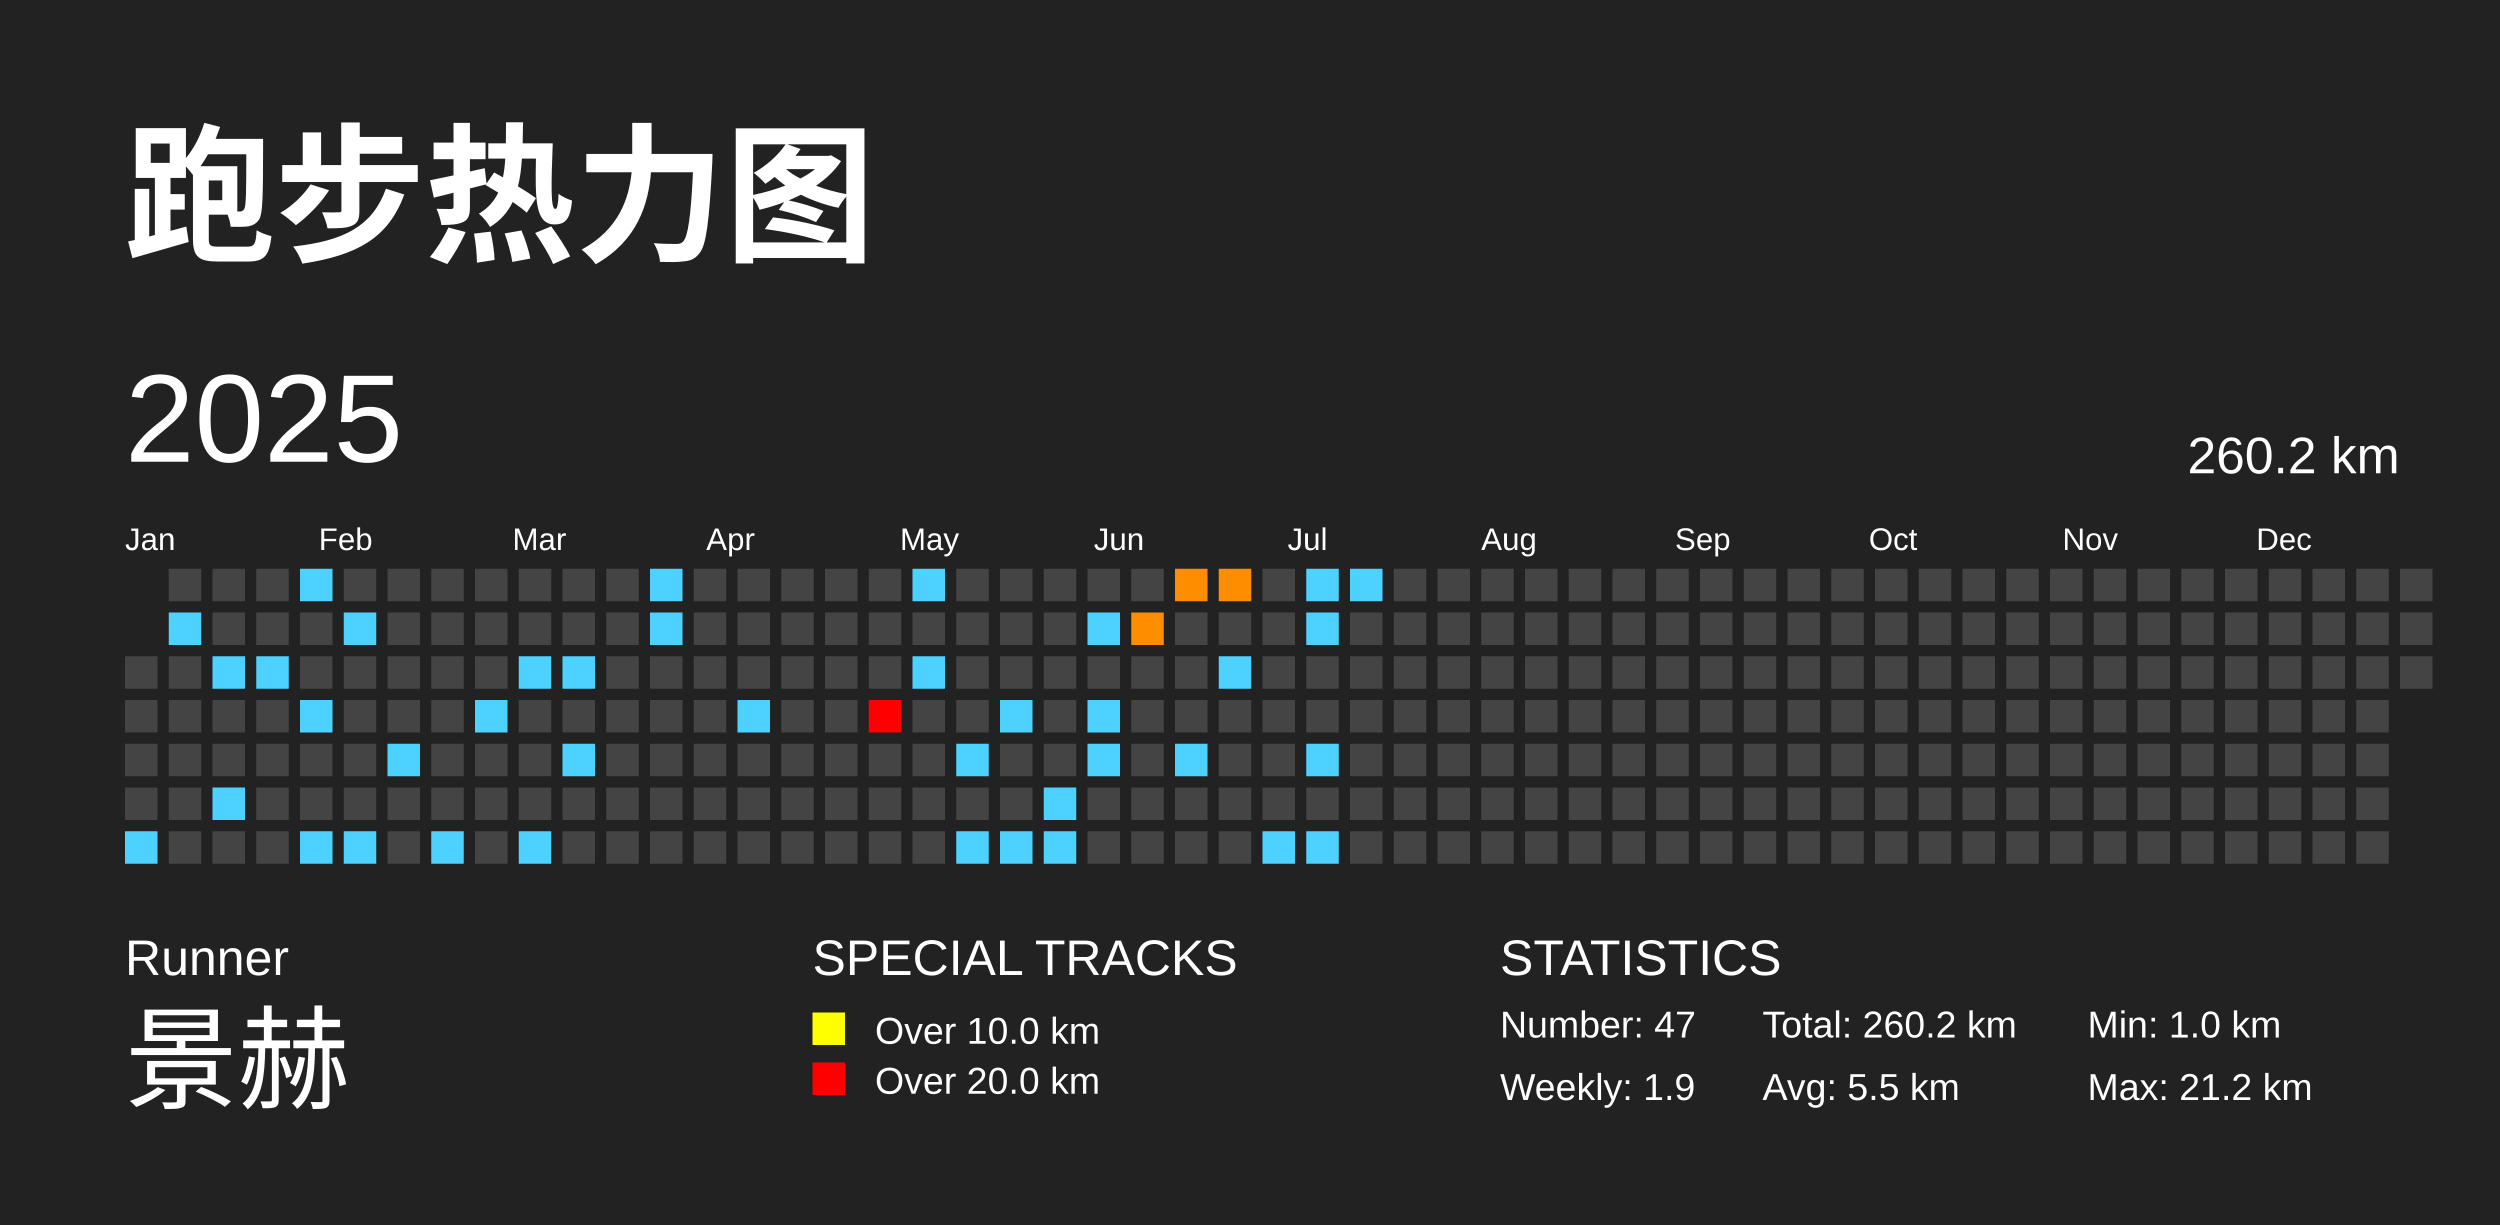
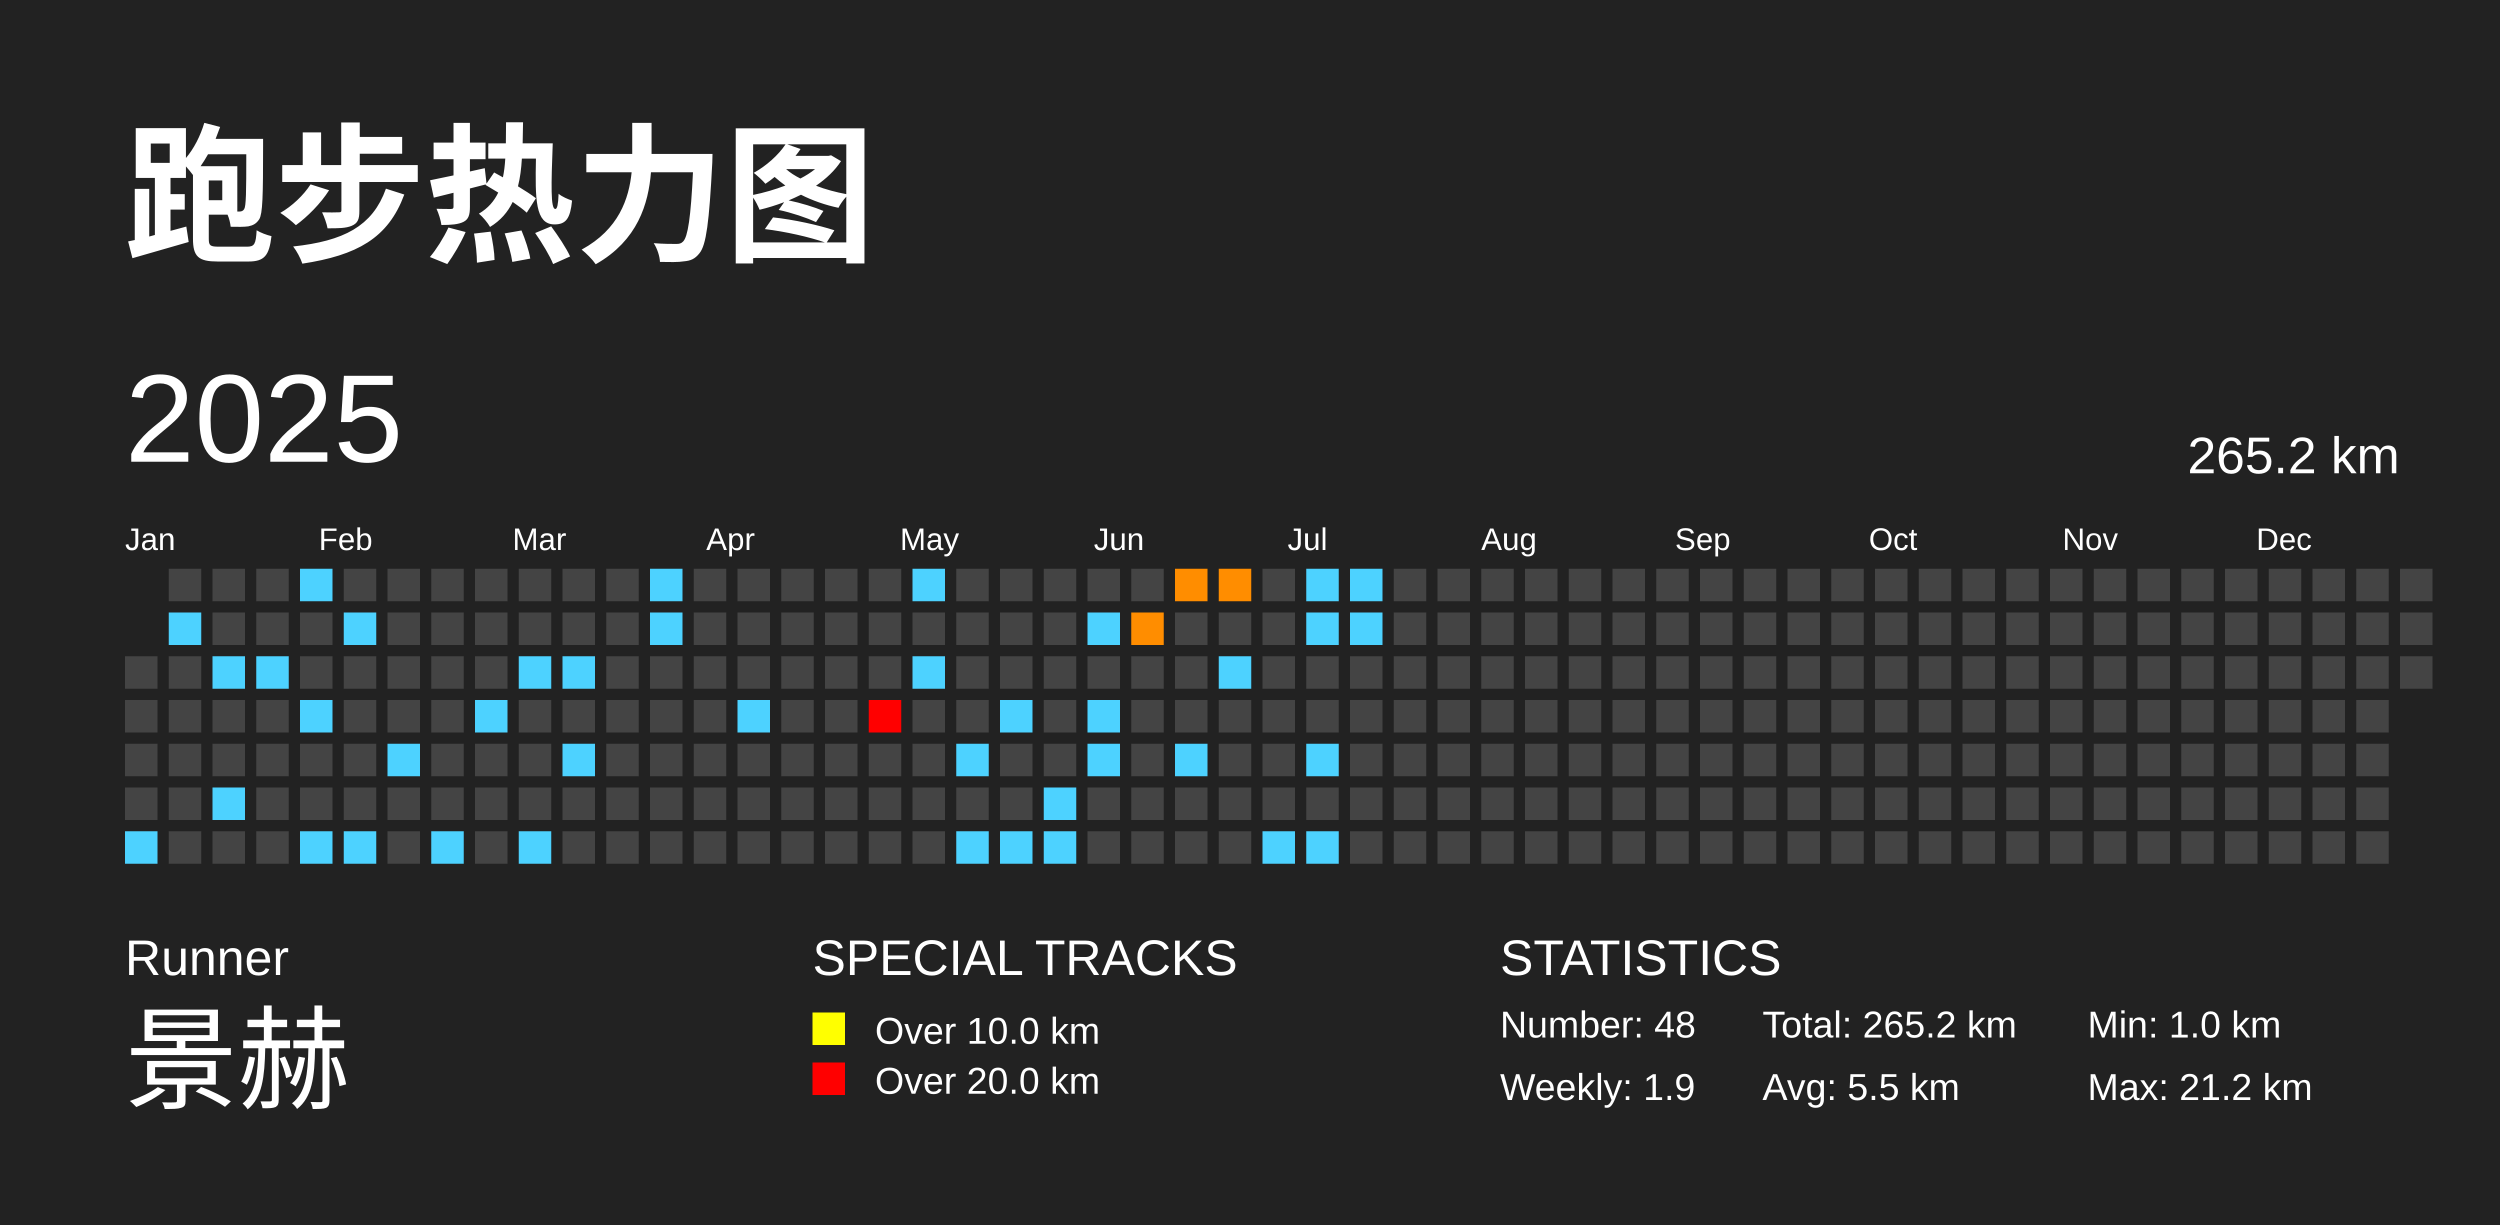
<svg xmlns="http://www.w3.org/2000/svg" baseProfile="full" height="98mm" version="1.1" viewBox="0,0,200,98" width="200mm">
  <defs />
  <rect fill="#222222" height="98" width="200" x="0" y="0" />
  <text fill="#FFFFFF" style="font-size:12px; font-family:Arial; font-weight:bold;" x="10" y="20">跑步热力图</text>
  <text fill="#FFFFFF" style="font-size:4px; font-family:Arial" x="10" y="78">Runner</text>
  <text fill="#FFFFFF" style="font-size:9px; font-family:Arial" x="10" y="88">景赫</text>
  <text fill="#FFFFFF" style="font-size:4px; font-family:Arial" x="65" y="78">SPECIAL TRACKS</text>
  <rect fill="yellow" height="2.6" width="2.6" x="65" y="81" />
  <text fill="#FFFFFF" style="font-size:3px; font-family:Arial" x="70" y="83.5">Over 10.0 km</text>
  <rect fill="red" height="2.6" width="2.6" x="65" y="85" />
  <text fill="#FFFFFF" style="font-size:3px; font-family:Arial" x="70" y="87.5">Over 20.0 km</text>
  <text fill="#FFFFFF" style="font-size:4px; font-family:Arial" x="120" y="78">STATISTICS</text>
-   <text fill="#FFFFFF" style="font-size:3px; font-family:Arial" x="120" y="83">Number: 47</text>
+   <text fill="#FFFFFF" style="font-size:3px; font-family:Arial" x="120" y="83">Number: 48</text>
  <text fill="#FFFFFF" style="font-size:3px; font-family:Arial" x="120" y="88">Weekly: 1.9</text>
-   <text fill="#FFFFFF" style="font-size:3px; font-family:Arial" x="141" y="83">Total: 260.2 km</text>
+   <text fill="#FFFFFF" style="font-size:3px; font-family:Arial" x="141" y="83">Total: 265.2 km</text>
  <text fill="#FFFFFF" style="font-size:3px; font-family:Arial" x="141" y="88">Avg: 5.5 km</text>
  <text fill="#FFFFFF" style="font-size:3px; font-family:Arial" x="167" y="83">Min: 1.0 km</text>
  <text fill="#FFFFFF" style="font-size:3px; font-family:Arial" x="167" y="88">Max: 21.2 km</text>
  <text dominant-baseline="hanging" fill="#FFFFFF" style="font-size:10.0px; font-family:Arial;" x="10" y="30">2025</text>
-   <text dominant-baseline="hanging" fill="#FFFFFF" style="font-size:4.125px; font-family:Arial;" x="175" y="35">260.2 km</text>
+   <text dominant-baseline="hanging" fill="#FFFFFF" style="font-size:4.125px; font-family:Arial;" x="175" y="35">265.2 km</text>
  <text fill="#FFFFFF" style="font-size:2.5px; font-family:Arial" x="10.0" y="44">Jan</text>
  <text fill="#FFFFFF" style="font-size:2.5px; font-family:Arial" x="25.5" y="44">Feb</text>
  <text fill="#FFFFFF" style="font-size:2.5px; font-family:Arial" x="41.0" y="44">Mar</text>
  <text fill="#FFFFFF" style="font-size:2.5px; font-family:Arial" x="56.5" y="44">Apr</text>
  <text fill="#FFFFFF" style="font-size:2.5px; font-family:Arial" x="72.0" y="44">May</text>
  <text fill="#FFFFFF" style="font-size:2.5px; font-family:Arial" x="87.5" y="44">Jun</text>
  <text fill="#FFFFFF" style="font-size:2.5px; font-family:Arial" x="103.0" y="44">Jul</text>
  <text fill="#FFFFFF" style="font-size:2.5px; font-family:Arial" x="118.5" y="44">Aug</text>
  <text fill="#FFFFFF" style="font-size:2.5px; font-family:Arial" x="134.0" y="44">Sep</text>
  <text fill="#FFFFFF" style="font-size:2.5px; font-family:Arial" x="149.5" y="44">Oct</text>
  <text fill="#FFFFFF" style="font-size:2.5px; font-family:Arial" x="165.0" y="44">Nov</text>
  <text fill="#FFFFFF" style="font-size:2.5px; font-family:Arial" x="180.5" y="44">Dec</text>
  <rect fill="#444444" height="2.6" width="2.6" x="10.0" y="52.5" />
  <rect fill="#444444" height="2.6" width="2.6" x="10.0" y="56.0" />
  <rect fill="#444444" height="2.6" width="2.6" x="10.0" y="59.5" />
  <rect fill="#444444" height="2.6" width="2.6" x="10.0" y="63.0" />
  <rect fill="#4dd2ff" height="2.6" width="2.6" x="10.0" y="66.5" />
  <rect fill="#444444" height="2.6" width="2.6" x="13.5" y="45.5" />
  <rect fill="#4dd2ff" height="2.6" width="2.6" x="13.5" y="49.0" />
  <rect fill="#444444" height="2.6" width="2.6" x="13.5" y="52.5" />
  <rect fill="#444444" height="2.6" width="2.6" x="13.5" y="56.0" />
  <rect fill="#444444" height="2.6" width="2.6" x="13.5" y="59.5" />
  <rect fill="#444444" height="2.6" width="2.6" x="13.5" y="63.0" />
  <rect fill="#444444" height="2.6" width="2.6" x="13.5" y="66.5" />
  <rect fill="#444444" height="2.6" width="2.6" x="17.0" y="45.5" />
  <rect fill="#444444" height="2.6" width="2.6" x="17.0" y="49.0" />
  <rect fill="#4dd2ff" height="2.6" width="2.6" x="17.0" y="52.5" />
  <rect fill="#444444" height="2.6" width="2.6" x="17.0" y="56.0" />
  <rect fill="#444444" height="2.6" width="2.6" x="17.0" y="59.5" />
  <rect fill="#4dd2ff" height="2.6" width="2.6" x="17.0" y="63.0" />
  <rect fill="#444444" height="2.6" width="2.6" x="17.0" y="66.5" />
  <rect fill="#444444" height="2.6" width="2.6" x="20.5" y="45.5" />
  <rect fill="#444444" height="2.6" width="2.6" x="20.5" y="49.0" />
  <rect fill="#4dd2ff" height="2.6" width="2.6" x="20.5" y="52.5" />
  <rect fill="#444444" height="2.6" width="2.6" x="20.5" y="56.0" />
  <rect fill="#444444" height="2.6" width="2.6" x="20.5" y="59.5" />
  <rect fill="#444444" height="2.6" width="2.6" x="20.5" y="63.0" />
  <rect fill="#444444" height="2.6" width="2.6" x="20.5" y="66.5" />
  <rect fill="#4dd2ff" height="2.6" width="2.6" x="24.0" y="45.5" />
  <rect fill="#444444" height="2.6" width="2.6" x="24.0" y="49.0" />
  <rect fill="#444444" height="2.6" width="2.6" x="24.0" y="52.5" />
  <rect fill="#4dd2ff" height="2.6" width="2.6" x="24.0" y="56.0" />
  <rect fill="#444444" height="2.6" width="2.6" x="24.0" y="59.5" />
  <rect fill="#444444" height="2.6" width="2.6" x="24.0" y="63.0" />
  <rect fill="#4dd2ff" height="2.6" width="2.6" x="24.0" y="66.5" />
  <rect fill="#444444" height="2.6" width="2.6" x="27.5" y="45.5" />
  <rect fill="#4dd2ff" height="2.6" width="2.6" x="27.5" y="49.0" />
  <rect fill="#444444" height="2.6" width="2.6" x="27.5" y="52.5" />
  <rect fill="#444444" height="2.6" width="2.6" x="27.5" y="56.0" />
  <rect fill="#444444" height="2.6" width="2.6" x="27.5" y="59.5" />
  <rect fill="#444444" height="2.6" width="2.6" x="27.5" y="63.0" />
  <rect fill="#4dd2ff" height="2.6" width="2.6" x="27.5" y="66.5" />
  <rect fill="#444444" height="2.6" width="2.6" x="31.0" y="45.5" />
  <rect fill="#444444" height="2.6" width="2.6" x="31.0" y="49.0" />
  <rect fill="#444444" height="2.6" width="2.6" x="31.0" y="52.5" />
  <rect fill="#444444" height="2.6" width="2.6" x="31.0" y="56.0" />
  <rect fill="#4dd2ff" height="2.6" width="2.6" x="31.0" y="59.5" />
  <rect fill="#444444" height="2.6" width="2.6" x="31.0" y="63.0" />
  <rect fill="#444444" height="2.6" width="2.6" x="31.0" y="66.5" />
  <rect fill="#444444" height="2.6" width="2.6" x="34.5" y="45.5" />
  <rect fill="#444444" height="2.6" width="2.6" x="34.5" y="49.0" />
  <rect fill="#444444" height="2.6" width="2.6" x="34.5" y="52.5" />
  <rect fill="#444444" height="2.6" width="2.6" x="34.5" y="56.0" />
  <rect fill="#444444" height="2.6" width="2.6" x="34.5" y="59.5" />
  <rect fill="#444444" height="2.6" width="2.6" x="34.5" y="63.0" />
  <rect fill="#4dd2ff" height="2.6" width="2.6" x="34.5" y="66.5" />
  <rect fill="#444444" height="2.6" width="2.6" x="38.0" y="45.5" />
  <rect fill="#444444" height="2.6" width="2.6" x="38.0" y="49.0" />
  <rect fill="#444444" height="2.6" width="2.6" x="38.0" y="52.5" />
  <rect fill="#4dd2ff" height="2.6" width="2.6" x="38.0" y="56.0" />
  <rect fill="#444444" height="2.6" width="2.6" x="38.0" y="59.5" />
  <rect fill="#444444" height="2.6" width="2.6" x="38.0" y="63.0" />
  <rect fill="#444444" height="2.6" width="2.6" x="38.0" y="66.5" />
  <rect fill="#444444" height="2.6" width="2.6" x="41.5" y="45.5" />
  <rect fill="#444444" height="2.6" width="2.6" x="41.5" y="49.0" />
  <rect fill="#4dd2ff" height="2.6" width="2.6" x="41.5" y="52.5" />
  <rect fill="#444444" height="2.6" width="2.6" x="41.5" y="56.0" />
  <rect fill="#444444" height="2.6" width="2.6" x="41.5" y="59.5" />
  <rect fill="#444444" height="2.6" width="2.6" x="41.5" y="63.0" />
  <rect fill="#4dd2ff" height="2.6" width="2.6" x="41.5" y="66.5" />
  <rect fill="#444444" height="2.6" width="2.6" x="45.0" y="45.5" />
  <rect fill="#444444" height="2.6" width="2.6" x="45.0" y="49.0" />
  <rect fill="#4dd2ff" height="2.6" width="2.6" x="45.0" y="52.5" />
  <rect fill="#444444" height="2.6" width="2.6" x="45.0" y="56.0" />
  <rect fill="#4dd2ff" height="2.6" width="2.6" x="45.0" y="59.5" />
  <rect fill="#444444" height="2.6" width="2.6" x="45.0" y="63.0" />
  <rect fill="#444444" height="2.6" width="2.6" x="45.0" y="66.5" />
  <rect fill="#444444" height="2.6" width="2.6" x="48.5" y="45.5" />
  <rect fill="#444444" height="2.6" width="2.6" x="48.5" y="49.0" />
  <rect fill="#444444" height="2.6" width="2.6" x="48.5" y="52.5" />
  <rect fill="#444444" height="2.6" width="2.6" x="48.5" y="56.0" />
  <rect fill="#444444" height="2.6" width="2.6" x="48.5" y="59.5" />
  <rect fill="#444444" height="2.6" width="2.6" x="48.5" y="63.0" />
  <rect fill="#444444" height="2.6" width="2.6" x="48.5" y="66.5" />
  <rect fill="#4dd2ff" height="2.6" width="2.6" x="52.0" y="45.5" />
  <rect fill="#4dd2ff" height="2.6" width="2.6" x="52.0" y="49.0" />
  <rect fill="#444444" height="2.6" width="2.6" x="52.0" y="52.5" />
  <rect fill="#444444" height="2.6" width="2.6" x="52.0" y="56.0" />
  <rect fill="#444444" height="2.6" width="2.6" x="52.0" y="59.5" />
  <rect fill="#444444" height="2.6" width="2.6" x="52.0" y="63.0" />
  <rect fill="#444444" height="2.6" width="2.6" x="52.0" y="66.5" />
  <rect fill="#444444" height="2.6" width="2.6" x="55.5" y="45.5" />
  <rect fill="#444444" height="2.6" width="2.6" x="55.5" y="49.0" />
  <rect fill="#444444" height="2.6" width="2.6" x="55.5" y="52.5" />
  <rect fill="#444444" height="2.6" width="2.6" x="55.5" y="56.0" />
  <rect fill="#444444" height="2.6" width="2.6" x="55.5" y="59.5" />
  <rect fill="#444444" height="2.6" width="2.6" x="55.5" y="63.0" />
  <rect fill="#444444" height="2.6" width="2.6" x="55.5" y="66.5" />
  <rect fill="#444444" height="2.6" width="2.6" x="59.0" y="45.5" />
  <rect fill="#444444" height="2.6" width="2.6" x="59.0" y="49.0" />
  <rect fill="#444444" height="2.6" width="2.6" x="59.0" y="52.5" />
  <rect fill="#4dd2ff" height="2.6" width="2.6" x="59.0" y="56.0" />
  <rect fill="#444444" height="2.6" width="2.6" x="59.0" y="59.5" />
  <rect fill="#444444" height="2.6" width="2.6" x="59.0" y="63.0" />
  <rect fill="#444444" height="2.6" width="2.6" x="59.0" y="66.5" />
  <rect fill="#444444" height="2.6" width="2.6" x="62.5" y="45.5" />
  <rect fill="#444444" height="2.6" width="2.6" x="62.5" y="49.0" />
  <rect fill="#444444" height="2.6" width="2.6" x="62.5" y="52.5" />
  <rect fill="#444444" height="2.6" width="2.6" x="62.5" y="56.0" />
  <rect fill="#444444" height="2.6" width="2.6" x="62.5" y="59.5" />
  <rect fill="#444444" height="2.6" width="2.6" x="62.5" y="63.0" />
  <rect fill="#444444" height="2.6" width="2.6" x="62.5" y="66.5" />
  <rect fill="#444444" height="2.6" width="2.6" x="66.0" y="45.5" />
  <rect fill="#444444" height="2.6" width="2.6" x="66.0" y="49.0" />
  <rect fill="#444444" height="2.6" width="2.6" x="66.0" y="52.5" />
  <rect fill="#444444" height="2.6" width="2.6" x="66.0" y="56.0" />
  <rect fill="#444444" height="2.6" width="2.6" x="66.0" y="59.5" />
  <rect fill="#444444" height="2.6" width="2.6" x="66.0" y="63.0" />
  <rect fill="#444444" height="2.6" width="2.6" x="66.0" y="66.5" />
  <rect fill="#444444" height="2.6" width="2.6" x="69.5" y="45.5" />
  <rect fill="#444444" height="2.6" width="2.6" x="69.5" y="49.0" />
  <rect fill="#444444" height="2.6" width="2.6" x="69.5" y="52.5" />
  <rect fill="red" height="2.6" width="2.6" x="69.5" y="56.0" />
  <rect fill="#444444" height="2.6" width="2.6" x="69.5" y="59.5" />
  <rect fill="#444444" height="2.6" width="2.6" x="69.5" y="63.0" />
  <rect fill="#444444" height="2.6" width="2.6" x="69.5" y="66.5" />
  <rect fill="#4dd2ff" height="2.6" width="2.6" x="73.0" y="45.5" />
  <rect fill="#444444" height="2.6" width="2.6" x="73.0" y="49.0" />
  <rect fill="#4dd2ff" height="2.6" width="2.6" x="73.0" y="52.5" />
  <rect fill="#444444" height="2.6" width="2.6" x="73.0" y="56.0" />
  <rect fill="#444444" height="2.6" width="2.6" x="73.0" y="59.5" />
  <rect fill="#444444" height="2.6" width="2.6" x="73.0" y="63.0" />
  <rect fill="#444444" height="2.6" width="2.6" x="73.0" y="66.5" />
  <rect fill="#444444" height="2.6" width="2.6" x="76.5" y="45.5" />
  <rect fill="#444444" height="2.6" width="2.6" x="76.5" y="49.0" />
  <rect fill="#444444" height="2.6" width="2.6" x="76.5" y="52.5" />
  <rect fill="#444444" height="2.6" width="2.6" x="76.5" y="56.0" />
  <rect fill="#4dd2ff" height="2.6" width="2.6" x="76.5" y="59.5" />
  <rect fill="#444444" height="2.6" width="2.6" x="76.5" y="63.0" />
  <rect fill="#4dd2ff" height="2.6" width="2.6" x="76.5" y="66.5" />
  <rect fill="#444444" height="2.6" width="2.6" x="80.0" y="45.5" />
  <rect fill="#444444" height="2.6" width="2.6" x="80.0" y="49.0" />
  <rect fill="#444444" height="2.6" width="2.6" x="80.0" y="52.5" />
  <rect fill="#4dd2ff" height="2.6" width="2.6" x="80.0" y="56.0" />
  <rect fill="#444444" height="2.6" width="2.6" x="80.0" y="59.5" />
  <rect fill="#444444" height="2.6" width="2.6" x="80.0" y="63.0" />
  <rect fill="#4dd2ff" height="2.6" width="2.6" x="80.0" y="66.5" />
  <rect fill="#444444" height="2.6" width="2.6" x="83.5" y="45.5" />
  <rect fill="#444444" height="2.6" width="2.6" x="83.5" y="49.0" />
  <rect fill="#444444" height="2.6" width="2.6" x="83.5" y="52.5" />
  <rect fill="#444444" height="2.6" width="2.6" x="83.5" y="56.0" />
  <rect fill="#444444" height="2.6" width="2.6" x="83.5" y="59.5" />
  <rect fill="#4dd2ff" height="2.6" width="2.6" x="83.5" y="63.0" />
  <rect fill="#4dd2ff" height="2.6" width="2.6" x="83.5" y="66.5" />
  <rect fill="#444444" height="2.6" width="2.6" x="87.0" y="45.5" />
  <rect fill="#4dd2ff" height="2.6" width="2.6" x="87.0" y="49.0" />
  <rect fill="#444444" height="2.6" width="2.6" x="87.0" y="52.5" />
  <rect fill="#4dd2ff" height="2.6" width="2.6" x="87.0" y="56.0" />
  <rect fill="#4dd2ff" height="2.6" width="2.6" x="87.0" y="59.5" />
  <rect fill="#444444" height="2.6" width="2.6" x="87.0" y="63.0" />
  <rect fill="#444444" height="2.6" width="2.6" x="87.0" y="66.5" />
  <rect fill="#444444" height="2.6" width="2.6" x="90.5" y="45.5" />
  <rect fill="#ff8d00" height="2.6" width="2.6" x="90.5" y="49.0" />
  <rect fill="#444444" height="2.6" width="2.6" x="90.5" y="52.5" />
  <rect fill="#444444" height="2.6" width="2.6" x="90.5" y="56.0" />
  <rect fill="#444444" height="2.6" width="2.6" x="90.5" y="59.5" />
  <rect fill="#444444" height="2.6" width="2.6" x="90.5" y="63.0" />
  <rect fill="#444444" height="2.6" width="2.6" x="90.5" y="66.5" />
  <rect fill="#ff8d00" height="2.6" width="2.6" x="94.0" y="45.5" />
  <rect fill="#444444" height="2.6" width="2.6" x="94.0" y="49.0" />
  <rect fill="#444444" height="2.6" width="2.6" x="94.0" y="52.5" />
  <rect fill="#444444" height="2.6" width="2.6" x="94.0" y="56.0" />
  <rect fill="#4dd2ff" height="2.6" width="2.6" x="94.0" y="59.5" />
  <rect fill="#444444" height="2.6" width="2.6" x="94.0" y="63.0" />
  <rect fill="#444444" height="2.6" width="2.6" x="94.0" y="66.5" />
  <rect fill="#ff8d00" height="2.6" width="2.6" x="97.5" y="45.5" />
  <rect fill="#444444" height="2.6" width="2.6" x="97.5" y="49.0" />
  <rect fill="#4dd2ff" height="2.6" width="2.6" x="97.5" y="52.5" />
  <rect fill="#444444" height="2.6" width="2.6" x="97.5" y="56.0" />
  <rect fill="#444444" height="2.6" width="2.6" x="97.5" y="59.5" />
  <rect fill="#444444" height="2.6" width="2.6" x="97.5" y="63.0" />
  <rect fill="#444444" height="2.6" width="2.6" x="97.5" y="66.5" />
  <rect fill="#444444" height="2.6" width="2.6" x="101.0" y="45.5" />
  <rect fill="#444444" height="2.6" width="2.6" x="101.0" y="49.0" />
  <rect fill="#444444" height="2.6" width="2.6" x="101.0" y="52.5" />
  <rect fill="#444444" height="2.6" width="2.6" x="101.0" y="56.0" />
  <rect fill="#444444" height="2.6" width="2.6" x="101.0" y="59.5" />
  <rect fill="#444444" height="2.6" width="2.6" x="101.0" y="63.0" />
  <rect fill="#4dd2ff" height="2.6" width="2.6" x="101.0" y="66.5" />
  <rect fill="#4dd2ff" height="2.6" width="2.6" x="104.5" y="45.5" />
  <rect fill="#4dd2ff" height="2.6" width="2.6" x="104.5" y="49.0" />
  <rect fill="#444444" height="2.6" width="2.6" x="104.5" y="52.5" />
  <rect fill="#444444" height="2.6" width="2.6" x="104.5" y="56.0" />
  <rect fill="#4dd2ff" height="2.6" width="2.6" x="104.5" y="59.5" />
  <rect fill="#444444" height="2.6" width="2.6" x="104.5" y="63.0" />
  <rect fill="#4dd2ff" height="2.6" width="2.6" x="104.5" y="66.5" />
  <rect fill="#4dd2ff" height="2.6" width="2.6" x="108.0" y="45.5" />
-   <rect fill="#444444" height="2.6" width="2.6" x="108.0" y="49.0" />
+   <rect fill="#4dd2ff" height="2.6" width="2.6" x="108.0" y="49.0" />
  <rect fill="#444444" height="2.6" width="2.6" x="108.0" y="52.5" />
  <rect fill="#444444" height="2.6" width="2.6" x="108.0" y="56.0" />
  <rect fill="#444444" height="2.6" width="2.6" x="108.0" y="59.5" />
  <rect fill="#444444" height="2.6" width="2.6" x="108.0" y="63.0" />
  <rect fill="#444444" height="2.6" width="2.6" x="108.0" y="66.5" />
  <rect fill="#444444" height="2.6" width="2.6" x="111.5" y="45.5" />
  <rect fill="#444444" height="2.6" width="2.6" x="111.5" y="49.0" />
  <rect fill="#444444" height="2.6" width="2.6" x="111.5" y="52.5" />
  <rect fill="#444444" height="2.6" width="2.6" x="111.5" y="56.0" />
  <rect fill="#444444" height="2.6" width="2.6" x="111.5" y="59.5" />
  <rect fill="#444444" height="2.6" width="2.6" x="111.5" y="63.0" />
  <rect fill="#444444" height="2.6" width="2.6" x="111.5" y="66.5" />
  <rect fill="#444444" height="2.6" width="2.6" x="115.0" y="45.5" />
  <rect fill="#444444" height="2.6" width="2.6" x="115.0" y="49.0" />
  <rect fill="#444444" height="2.6" width="2.6" x="115.0" y="52.5" />
  <rect fill="#444444" height="2.6" width="2.6" x="115.0" y="56.0" />
  <rect fill="#444444" height="2.6" width="2.6" x="115.0" y="59.5" />
  <rect fill="#444444" height="2.6" width="2.6" x="115.0" y="63.0" />
  <rect fill="#444444" height="2.6" width="2.6" x="115.0" y="66.5" />
  <rect fill="#444444" height="2.6" width="2.6" x="118.5" y="45.5" />
  <rect fill="#444444" height="2.6" width="2.6" x="118.5" y="49.0" />
  <rect fill="#444444" height="2.6" width="2.6" x="118.5" y="52.5" />
  <rect fill="#444444" height="2.6" width="2.6" x="118.5" y="56.0" />
  <rect fill="#444444" height="2.6" width="2.6" x="118.5" y="59.5" />
  <rect fill="#444444" height="2.6" width="2.6" x="118.5" y="63.0" />
  <rect fill="#444444" height="2.6" width="2.6" x="118.5" y="66.5" />
  <rect fill="#444444" height="2.6" width="2.6" x="122.0" y="45.5" />
  <rect fill="#444444" height="2.6" width="2.6" x="122.0" y="49.0" />
  <rect fill="#444444" height="2.6" width="2.6" x="122.0" y="52.5" />
  <rect fill="#444444" height="2.6" width="2.6" x="122.0" y="56.0" />
  <rect fill="#444444" height="2.6" width="2.6" x="122.0" y="59.5" />
  <rect fill="#444444" height="2.6" width="2.6" x="122.0" y="63.0" />
  <rect fill="#444444" height="2.6" width="2.6" x="122.0" y="66.5" />
  <rect fill="#444444" height="2.6" width="2.6" x="125.5" y="45.5" />
  <rect fill="#444444" height="2.6" width="2.6" x="125.5" y="49.0" />
  <rect fill="#444444" height="2.6" width="2.6" x="125.5" y="52.5" />
  <rect fill="#444444" height="2.6" width="2.6" x="125.5" y="56.0" />
  <rect fill="#444444" height="2.6" width="2.6" x="125.5" y="59.5" />
  <rect fill="#444444" height="2.6" width="2.6" x="125.5" y="63.0" />
  <rect fill="#444444" height="2.6" width="2.6" x="125.5" y="66.5" />
  <rect fill="#444444" height="2.6" width="2.6" x="129.0" y="45.5" />
  <rect fill="#444444" height="2.6" width="2.6" x="129.0" y="49.0" />
  <rect fill="#444444" height="2.6" width="2.6" x="129.0" y="52.5" />
  <rect fill="#444444" height="2.6" width="2.6" x="129.0" y="56.0" />
  <rect fill="#444444" height="2.6" width="2.6" x="129.0" y="59.5" />
  <rect fill="#444444" height="2.6" width="2.6" x="129.0" y="63.0" />
  <rect fill="#444444" height="2.6" width="2.6" x="129.0" y="66.5" />
  <rect fill="#444444" height="2.6" width="2.6" x="132.5" y="45.5" />
  <rect fill="#444444" height="2.6" width="2.6" x="132.5" y="49.0" />
  <rect fill="#444444" height="2.6" width="2.6" x="132.5" y="52.5" />
  <rect fill="#444444" height="2.6" width="2.6" x="132.5" y="56.0" />
  <rect fill="#444444" height="2.6" width="2.6" x="132.5" y="59.5" />
  <rect fill="#444444" height="2.6" width="2.6" x="132.5" y="63.0" />
  <rect fill="#444444" height="2.6" width="2.6" x="132.5" y="66.5" />
  <rect fill="#444444" height="2.6" width="2.6" x="136.0" y="45.5" />
  <rect fill="#444444" height="2.6" width="2.6" x="136.0" y="49.0" />
  <rect fill="#444444" height="2.6" width="2.6" x="136.0" y="52.5" />
  <rect fill="#444444" height="2.6" width="2.6" x="136.0" y="56.0" />
  <rect fill="#444444" height="2.6" width="2.6" x="136.0" y="59.5" />
  <rect fill="#444444" height="2.6" width="2.6" x="136.0" y="63.0" />
  <rect fill="#444444" height="2.6" width="2.6" x="136.0" y="66.5" />
  <rect fill="#444444" height="2.6" width="2.6" x="139.5" y="45.5" />
  <rect fill="#444444" height="2.6" width="2.6" x="139.5" y="49.0" />
  <rect fill="#444444" height="2.6" width="2.6" x="139.5" y="52.5" />
  <rect fill="#444444" height="2.6" width="2.6" x="139.5" y="56.0" />
  <rect fill="#444444" height="2.6" width="2.6" x="139.5" y="59.5" />
  <rect fill="#444444" height="2.6" width="2.6" x="139.5" y="63.0" />
  <rect fill="#444444" height="2.6" width="2.6" x="139.5" y="66.5" />
  <rect fill="#444444" height="2.6" width="2.6" x="143.0" y="45.5" />
  <rect fill="#444444" height="2.6" width="2.6" x="143.0" y="49.0" />
  <rect fill="#444444" height="2.6" width="2.6" x="143.0" y="52.5" />
  <rect fill="#444444" height="2.6" width="2.6" x="143.0" y="56.0" />
  <rect fill="#444444" height="2.6" width="2.6" x="143.0" y="59.5" />
  <rect fill="#444444" height="2.6" width="2.6" x="143.0" y="63.0" />
  <rect fill="#444444" height="2.6" width="2.6" x="143.0" y="66.5" />
  <rect fill="#444444" height="2.6" width="2.6" x="146.5" y="45.5" />
  <rect fill="#444444" height="2.6" width="2.6" x="146.5" y="49.0" />
  <rect fill="#444444" height="2.6" width="2.6" x="146.5" y="52.5" />
  <rect fill="#444444" height="2.6" width="2.6" x="146.5" y="56.0" />
  <rect fill="#444444" height="2.6" width="2.6" x="146.5" y="59.5" />
  <rect fill="#444444" height="2.6" width="2.6" x="146.5" y="63.0" />
  <rect fill="#444444" height="2.6" width="2.6" x="146.5" y="66.5" />
  <rect fill="#444444" height="2.6" width="2.6" x="150.0" y="45.5" />
  <rect fill="#444444" height="2.6" width="2.6" x="150.0" y="49.0" />
  <rect fill="#444444" height="2.6" width="2.6" x="150.0" y="52.5" />
  <rect fill="#444444" height="2.6" width="2.6" x="150.0" y="56.0" />
  <rect fill="#444444" height="2.6" width="2.6" x="150.0" y="59.5" />
  <rect fill="#444444" height="2.6" width="2.6" x="150.0" y="63.0" />
  <rect fill="#444444" height="2.6" width="2.6" x="150.0" y="66.5" />
  <rect fill="#444444" height="2.6" width="2.6" x="153.5" y="45.5" />
  <rect fill="#444444" height="2.6" width="2.6" x="153.5" y="49.0" />
  <rect fill="#444444" height="2.6" width="2.6" x="153.5" y="52.5" />
  <rect fill="#444444" height="2.6" width="2.6" x="153.5" y="56.0" />
  <rect fill="#444444" height="2.6" width="2.6" x="153.5" y="59.5" />
  <rect fill="#444444" height="2.6" width="2.6" x="153.5" y="63.0" />
  <rect fill="#444444" height="2.6" width="2.6" x="153.5" y="66.5" />
  <rect fill="#444444" height="2.6" width="2.6" x="157.0" y="45.5" />
  <rect fill="#444444" height="2.6" width="2.6" x="157.0" y="49.0" />
  <rect fill="#444444" height="2.6" width="2.6" x="157.0" y="52.5" />
  <rect fill="#444444" height="2.6" width="2.6" x="157.0" y="56.0" />
  <rect fill="#444444" height="2.6" width="2.6" x="157.0" y="59.5" />
  <rect fill="#444444" height="2.6" width="2.6" x="157.0" y="63.0" />
  <rect fill="#444444" height="2.6" width="2.6" x="157.0" y="66.5" />
  <rect fill="#444444" height="2.6" width="2.6" x="160.5" y="45.5" />
  <rect fill="#444444" height="2.6" width="2.6" x="160.5" y="49.0" />
  <rect fill="#444444" height="2.6" width="2.6" x="160.5" y="52.5" />
  <rect fill="#444444" height="2.6" width="2.6" x="160.5" y="56.0" />
  <rect fill="#444444" height="2.6" width="2.6" x="160.5" y="59.5" />
  <rect fill="#444444" height="2.6" width="2.6" x="160.5" y="63.0" />
  <rect fill="#444444" height="2.6" width="2.6" x="160.5" y="66.5" />
  <rect fill="#444444" height="2.6" width="2.6" x="164.0" y="45.5" />
  <rect fill="#444444" height="2.6" width="2.6" x="164.0" y="49.0" />
  <rect fill="#444444" height="2.6" width="2.6" x="164.0" y="52.5" />
  <rect fill="#444444" height="2.6" width="2.6" x="164.0" y="56.0" />
  <rect fill="#444444" height="2.6" width="2.6" x="164.0" y="59.5" />
  <rect fill="#444444" height="2.6" width="2.6" x="164.0" y="63.0" />
  <rect fill="#444444" height="2.6" width="2.6" x="164.0" y="66.5" />
  <rect fill="#444444" height="2.6" width="2.6" x="167.5" y="45.5" />
  <rect fill="#444444" height="2.6" width="2.6" x="167.5" y="49.0" />
  <rect fill="#444444" height="2.6" width="2.6" x="167.5" y="52.5" />
  <rect fill="#444444" height="2.6" width="2.6" x="167.5" y="56.0" />
  <rect fill="#444444" height="2.6" width="2.6" x="167.5" y="59.5" />
  <rect fill="#444444" height="2.6" width="2.6" x="167.5" y="63.0" />
  <rect fill="#444444" height="2.6" width="2.6" x="167.5" y="66.5" />
  <rect fill="#444444" height="2.6" width="2.6" x="171.0" y="45.5" />
  <rect fill="#444444" height="2.6" width="2.6" x="171.0" y="49.0" />
  <rect fill="#444444" height="2.6" width="2.6" x="171.0" y="52.5" />
  <rect fill="#444444" height="2.6" width="2.6" x="171.0" y="56.0" />
  <rect fill="#444444" height="2.6" width="2.6" x="171.0" y="59.5" />
  <rect fill="#444444" height="2.6" width="2.6" x="171.0" y="63.0" />
  <rect fill="#444444" height="2.6" width="2.6" x="171.0" y="66.5" />
  <rect fill="#444444" height="2.6" width="2.6" x="174.5" y="45.5" />
  <rect fill="#444444" height="2.6" width="2.6" x="174.5" y="49.0" />
  <rect fill="#444444" height="2.6" width="2.6" x="174.5" y="52.5" />
  <rect fill="#444444" height="2.6" width="2.6" x="174.5" y="56.0" />
  <rect fill="#444444" height="2.6" width="2.6" x="174.5" y="59.5" />
  <rect fill="#444444" height="2.6" width="2.6" x="174.5" y="63.0" />
  <rect fill="#444444" height="2.6" width="2.6" x="174.5" y="66.5" />
  <rect fill="#444444" height="2.6" width="2.6" x="178.0" y="45.5" />
  <rect fill="#444444" height="2.6" width="2.6" x="178.0" y="49.0" />
  <rect fill="#444444" height="2.6" width="2.6" x="178.0" y="52.5" />
  <rect fill="#444444" height="2.6" width="2.6" x="178.0" y="56.0" />
  <rect fill="#444444" height="2.6" width="2.6" x="178.0" y="59.5" />
  <rect fill="#444444" height="2.6" width="2.6" x="178.0" y="63.0" />
  <rect fill="#444444" height="2.6" width="2.6" x="178.0" y="66.5" />
  <rect fill="#444444" height="2.6" width="2.6" x="181.5" y="45.5" />
  <rect fill="#444444" height="2.6" width="2.6" x="181.5" y="49.0" />
  <rect fill="#444444" height="2.6" width="2.6" x="181.5" y="52.5" />
  <rect fill="#444444" height="2.6" width="2.6" x="181.5" y="56.0" />
  <rect fill="#444444" height="2.6" width="2.6" x="181.5" y="59.5" />
  <rect fill="#444444" height="2.6" width="2.6" x="181.5" y="63.0" />
  <rect fill="#444444" height="2.6" width="2.6" x="181.5" y="66.5" />
  <rect fill="#444444" height="2.6" width="2.6" x="185.0" y="45.5" />
  <rect fill="#444444" height="2.6" width="2.6" x="185.0" y="49.0" />
  <rect fill="#444444" height="2.6" width="2.6" x="185.0" y="52.5" />
  <rect fill="#444444" height="2.6" width="2.6" x="185.0" y="56.0" />
  <rect fill="#444444" height="2.6" width="2.6" x="185.0" y="59.5" />
  <rect fill="#444444" height="2.6" width="2.6" x="185.0" y="63.0" />
  <rect fill="#444444" height="2.6" width="2.6" x="185.0" y="66.5" />
  <rect fill="#444444" height="2.6" width="2.6" x="188.5" y="45.5" />
  <rect fill="#444444" height="2.6" width="2.6" x="188.5" y="49.0" />
  <rect fill="#444444" height="2.6" width="2.6" x="188.5" y="52.5" />
  <rect fill="#444444" height="2.6" width="2.6" x="188.5" y="56.0" />
  <rect fill="#444444" height="2.6" width="2.6" x="188.5" y="59.5" />
  <rect fill="#444444" height="2.6" width="2.6" x="188.5" y="63.0" />
  <rect fill="#444444" height="2.6" width="2.6" x="188.5" y="66.5" />
  <rect fill="#444444" height="2.6" width="2.6" x="192.0" y="45.5" />
  <rect fill="#444444" height="2.6" width="2.6" x="192.0" y="49.0" />
  <rect fill="#444444" height="2.6" width="2.6" x="192.0" y="52.5" />
</svg>
